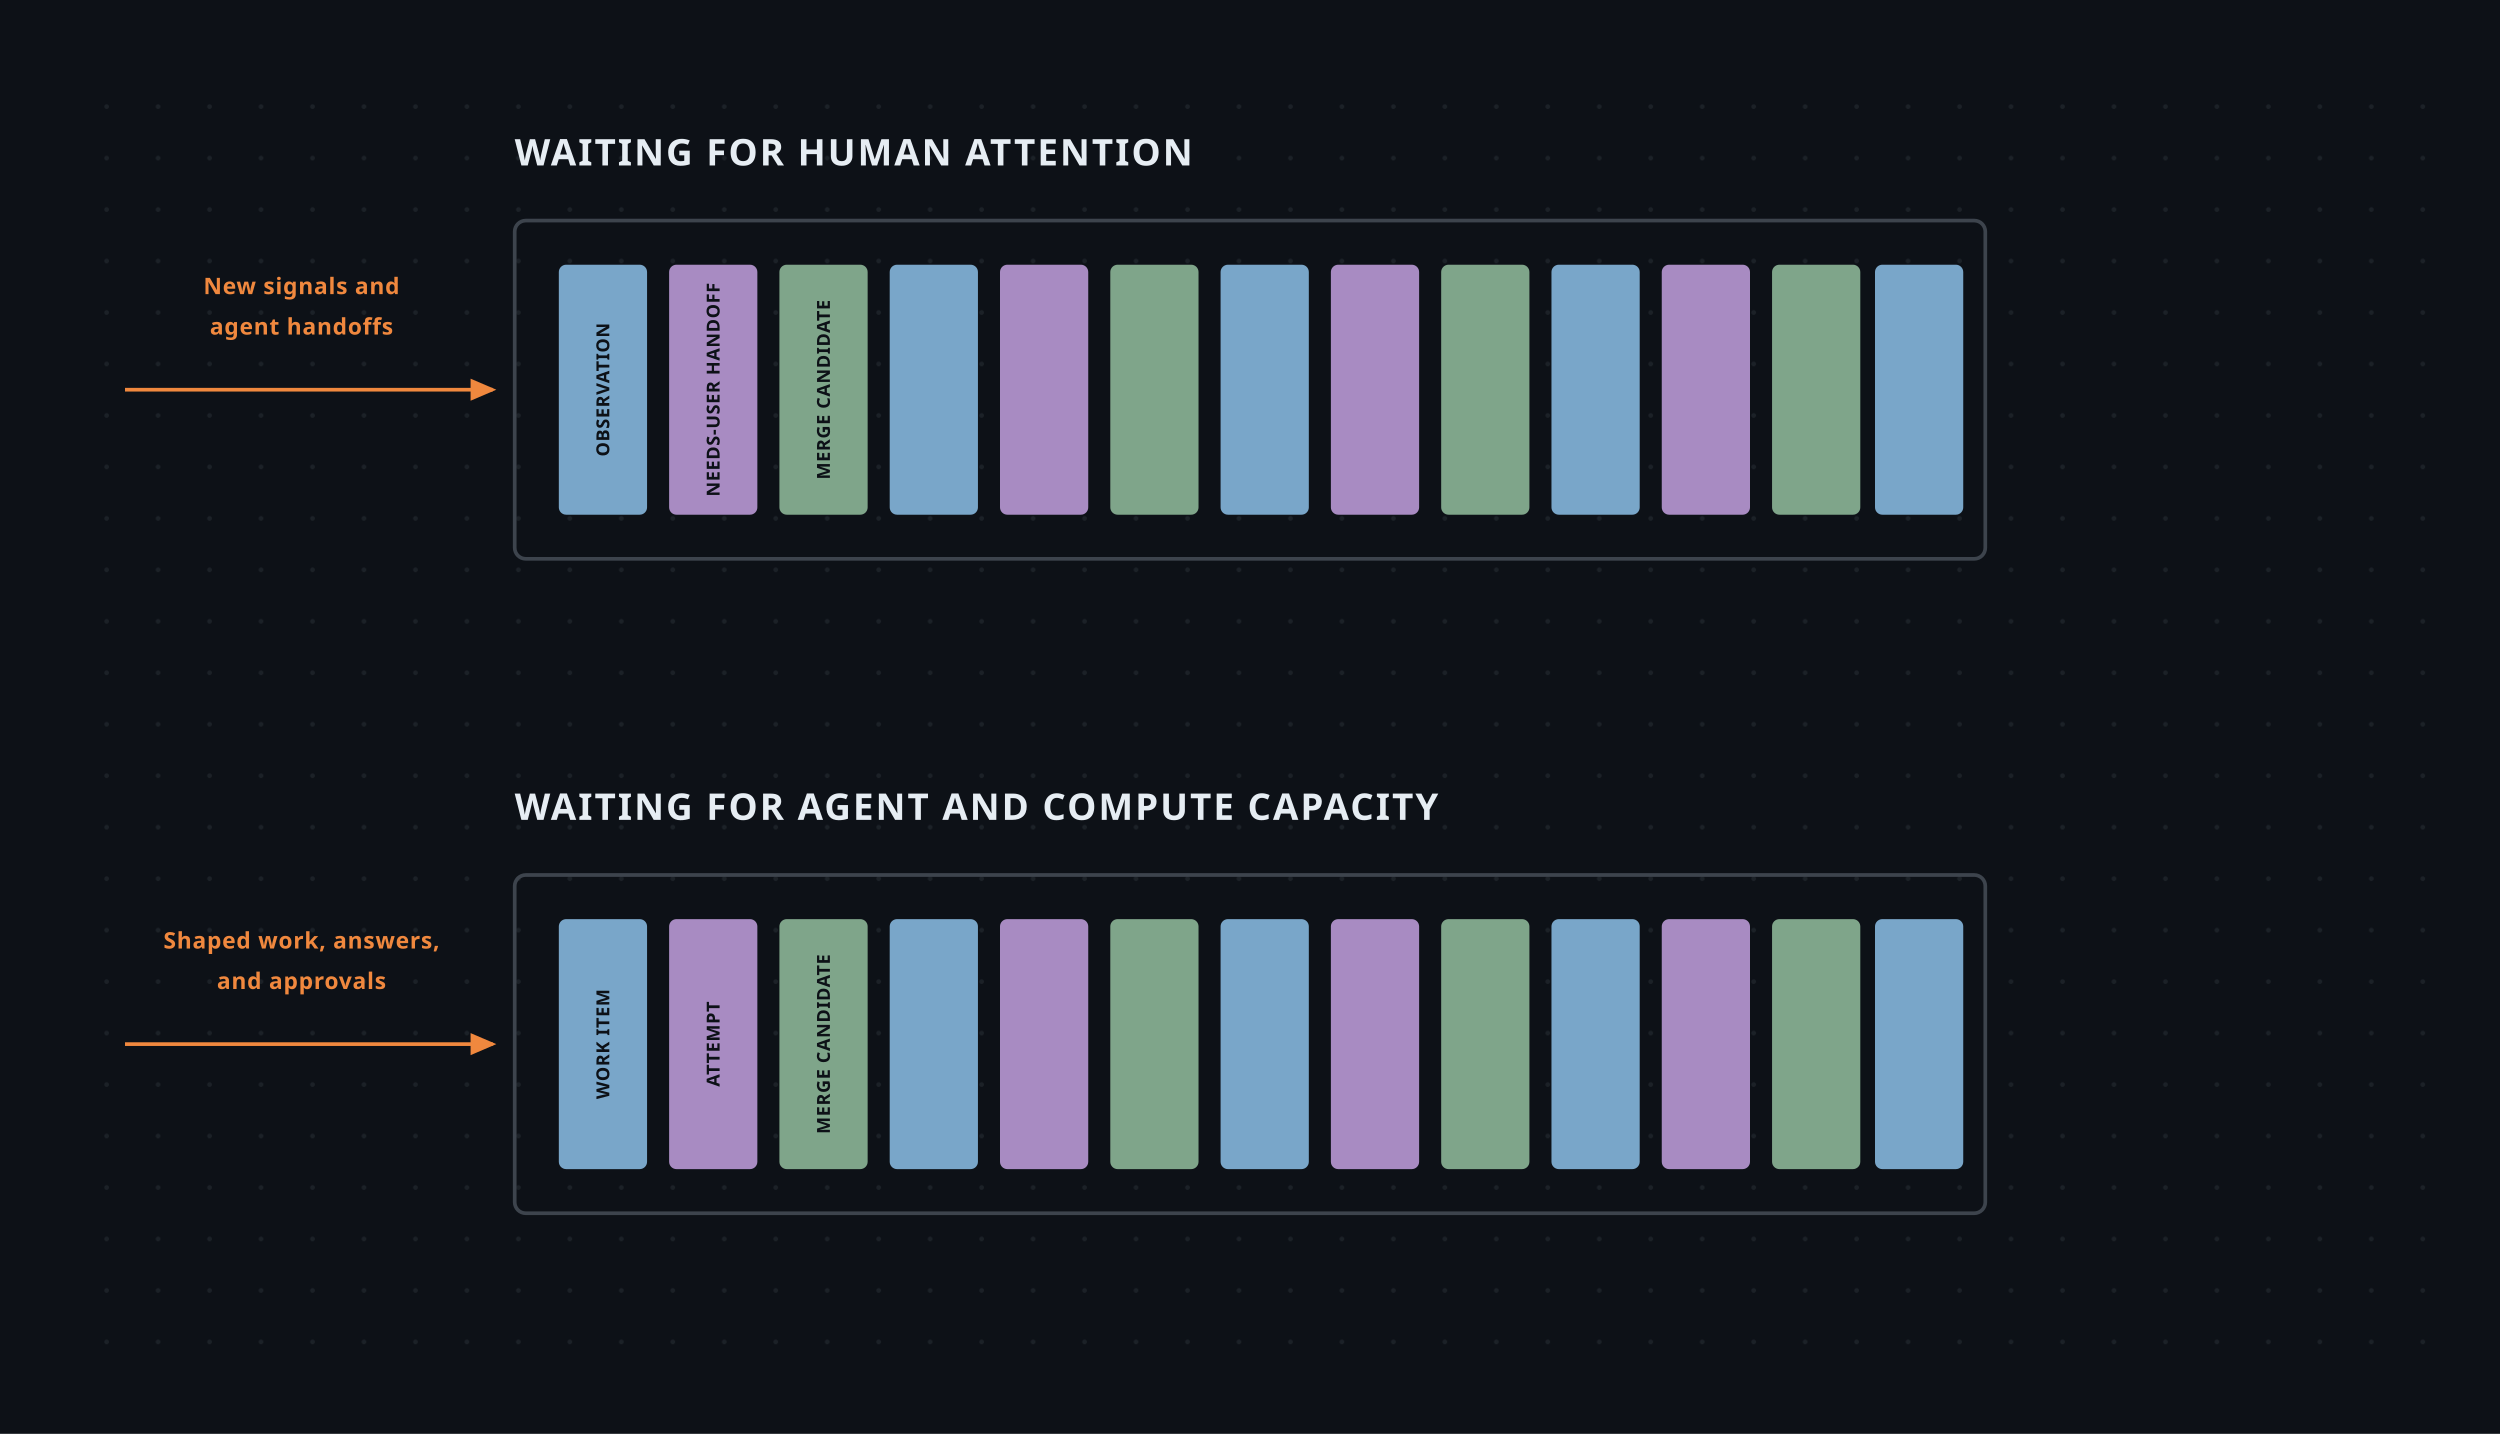
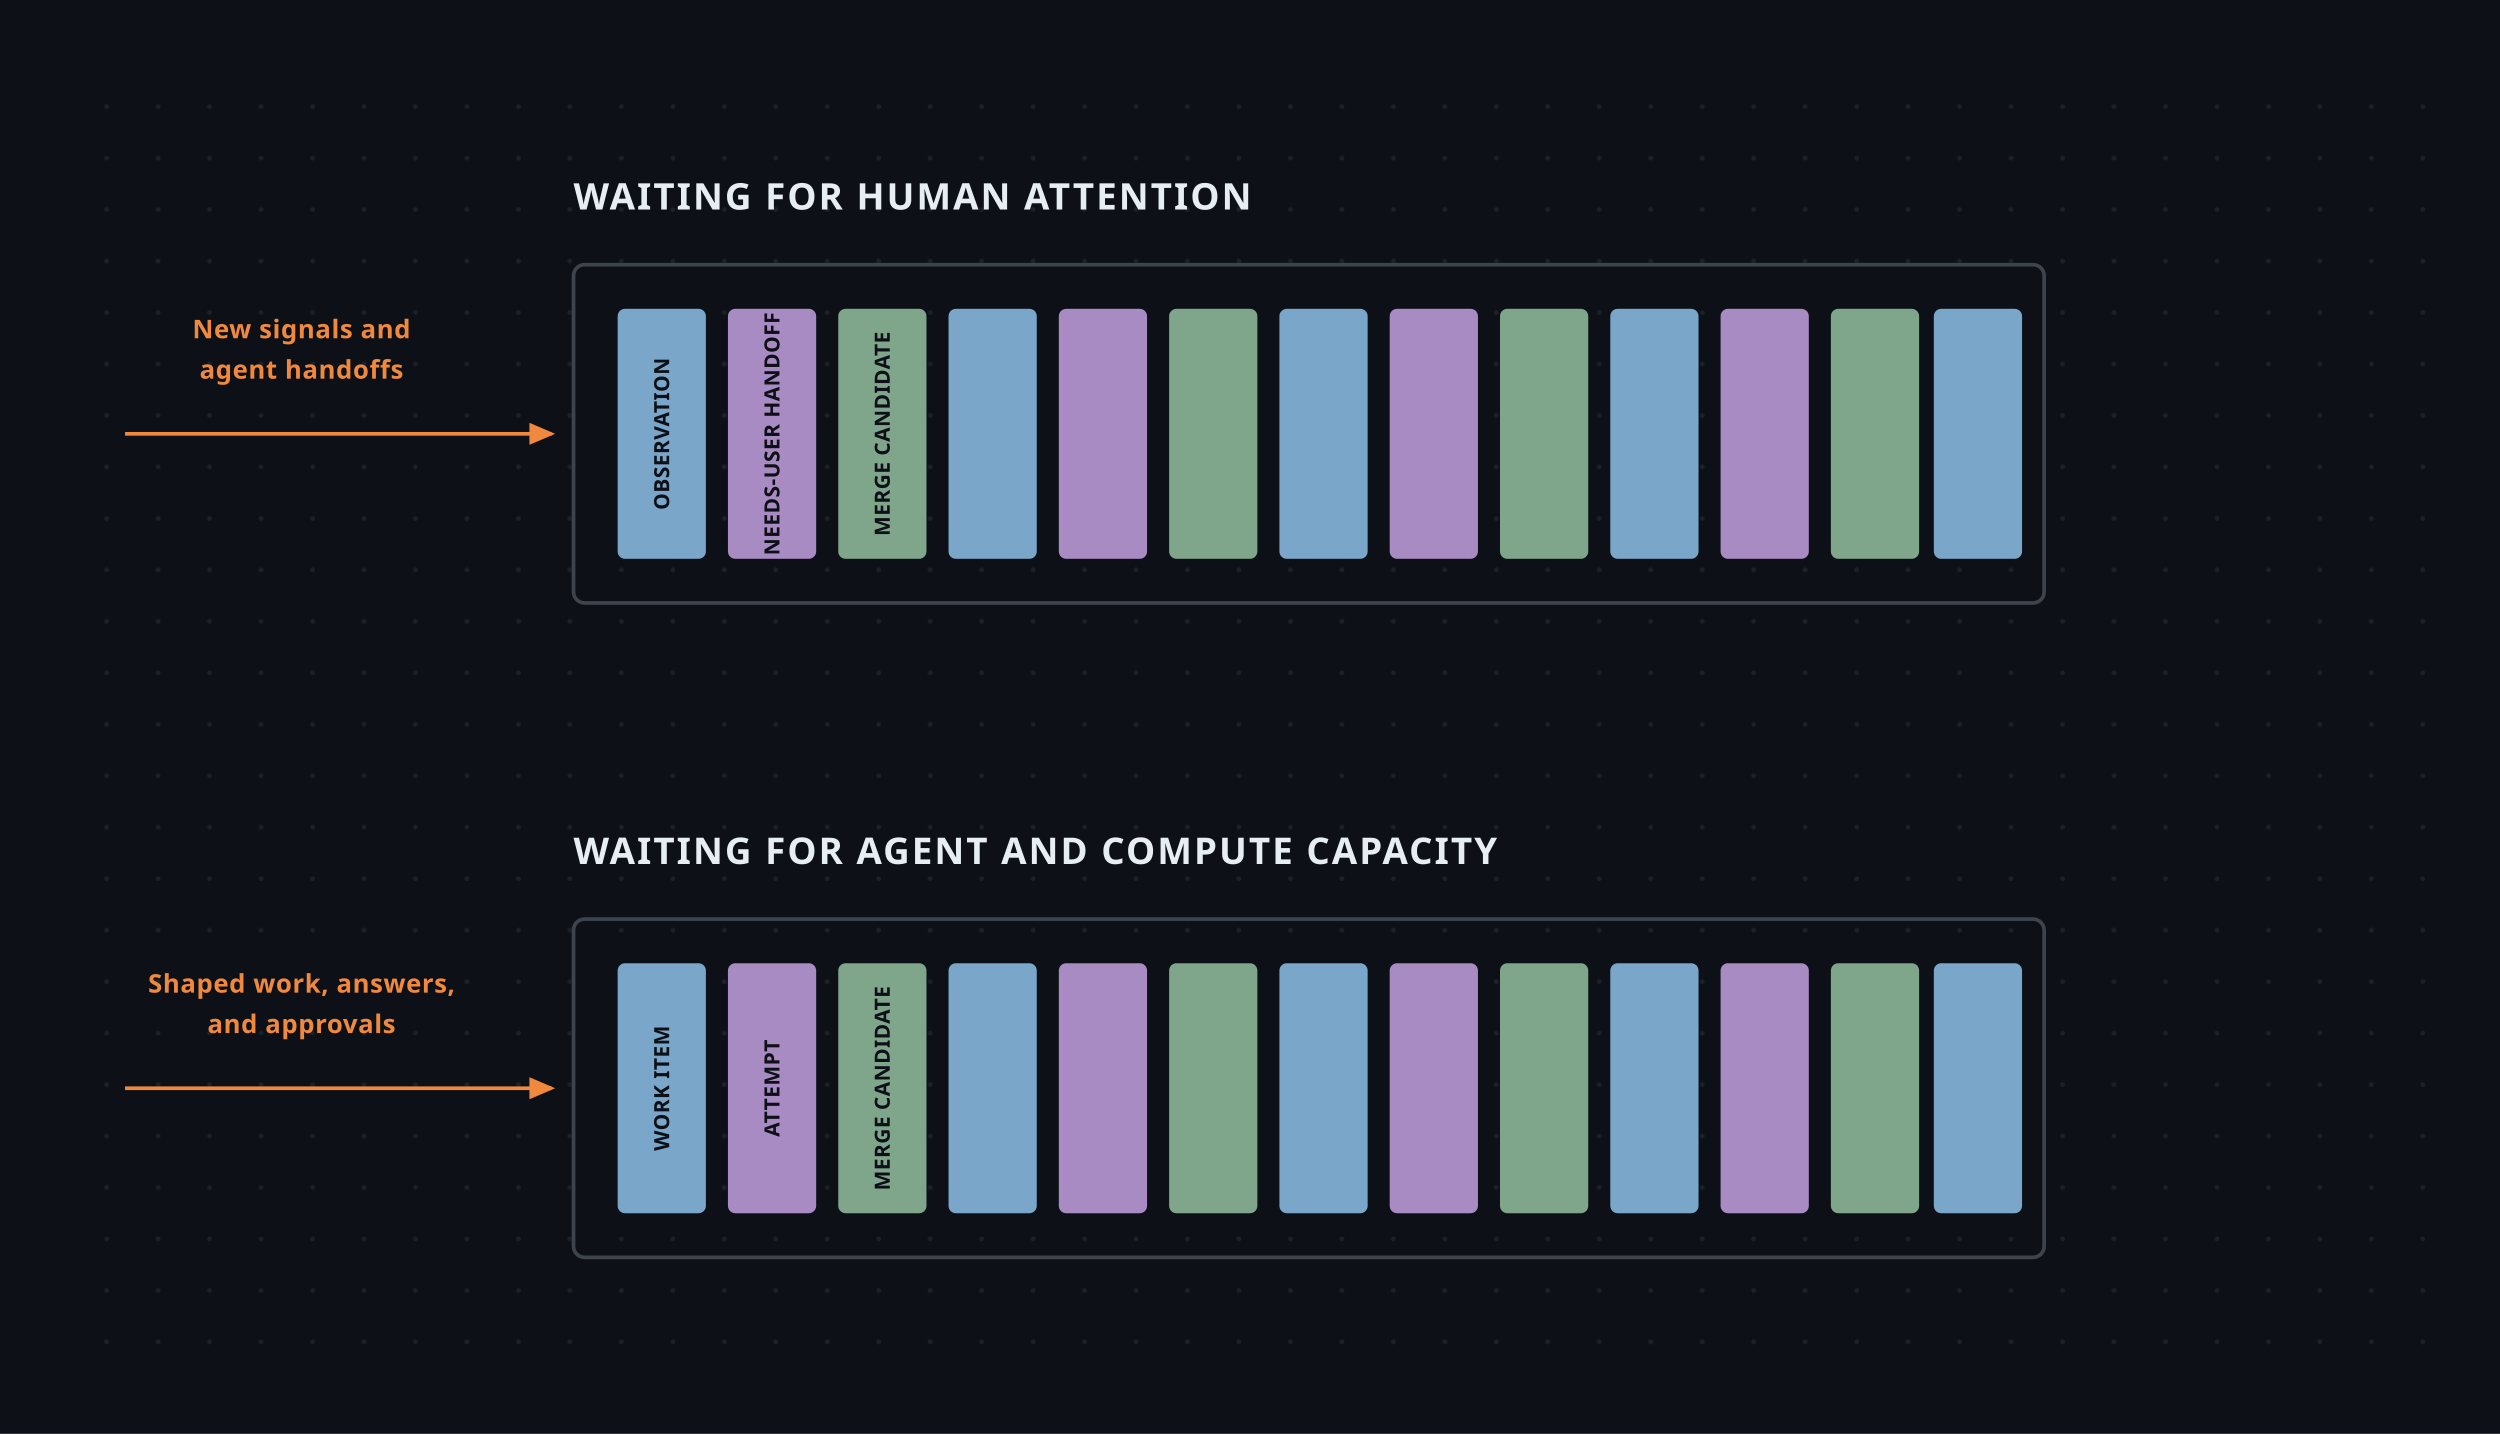
<svg xmlns="http://www.w3.org/2000/svg" viewBox="0 0 680 390" width="680" height="390" font-family="Menlo">
  <defs>
    <style>
      .queue-frame { fill: none; stroke: #3D444D; stroke-width: 1; }
      .ticket-work { fill: #79A6C9; }
      .ticket-input { fill: #A88BC2; }
      .ticket-change { fill: #7FA58A; }
      .lane-title { fill: #E6EDF3; font-size: 10px; font-weight: 600; letter-spacing: 0.55px; }
-       .ticket-label { fill: #0D1117; font-size: 4.9px; font-weight: 600; letter-spacing: 0.18px; text-anchor: middle; dominant-baseline: middle; }
-       .flow-label { fill: #F0883E; font-size: 6.2px; font-weight: 600; letter-spacing: 0.2px; text-anchor: middle; }
+       .ticket-label { fill: #0D1117; font-size: 5.7px; font-weight: 600; letter-spacing: 0.12px; text-anchor: middle; dominant-baseline: middle; }
+       .flow-label { fill: #F0883E; font-size: 7px; font-weight: 600; letter-spacing: 0.16px; text-anchor: middle; }
      .connector { fill: none; stroke: #F0883E; stroke-width: 1; marker-end: url(#arrowhead); }
    </style>
    <marker id="arrowhead" markerWidth="7" markerHeight="6" refX="6" refY="3" orient="auto">
      <path d="M0 0 L7 3 L0 6 Z" fill="#F0883E" />
    </marker>
    <pattern id="dot-grid" width="14" height="14" patternUnits="userSpaceOnUse">
      <circle cx="1" cy="1" r="0.65" fill="#30363D" opacity="0.42" />
    </pattern>
  </defs>
  <rect x="0" y="0" width="680" height="390" fill="#0D1117" />
  <rect x="18" y="18" width="644" height="354" fill="url(#dot-grid)" />
-   <text x="140" y="45" class="lane-title">WAITING FOR HUMAN ATTENTION</text>
-   <text x="82" y="80" class="flow-label">New signals and</text>
-   <text x="82" y="91" class="flow-label">agent handoffs</text>
-   <line x1="34" y1="106" x2="134" y2="106" class="connector" />
-   <rect x="140" y="60" width="400" height="92" rx="3" class="queue-frame" />
-   <rect x="152" y="72" width="24" height="68" rx="2" class="ticket-work" />
-   <text x="164" y="106" class="ticket-label" transform="rotate(-90 164 106)">OBSERVATION</text>
-   <rect x="182" y="72" width="24" height="68" rx="2" class="ticket-input" />
-   <text x="194" y="106" class="ticket-label" transform="rotate(-90 194 106)">NEEDS-USER HANDOFF</text>
-   <rect x="212" y="72" width="24" height="68" rx="2" class="ticket-change" />
-   <text x="224" y="106" class="ticket-label" transform="rotate(-90 224 106)">MERGE CANDIDATE</text>
-   <rect x="242" y="72" width="24" height="68" rx="2" class="ticket-work" />
-   <rect x="272" y="72" width="24" height="68" rx="2" class="ticket-input" />
-   <rect x="302" y="72" width="24" height="68" rx="2" class="ticket-change" />
-   <rect x="332" y="72" width="24" height="68" rx="2" class="ticket-work" />
-   <rect x="362" y="72" width="24" height="68" rx="2" class="ticket-input" />
-   <rect x="392" y="72" width="24" height="68" rx="2" class="ticket-change" />
-   <rect x="422" y="72" width="24" height="68" rx="2" class="ticket-work" />
-   <rect x="452" y="72" width="24" height="68" rx="2" class="ticket-input" />
-   <rect x="482" y="72" width="24" height="68" rx="2" class="ticket-change" />
-   <rect x="510" y="72" width="24" height="68" rx="2" class="ticket-work" />
-   <text x="140" y="223" class="lane-title">WAITING FOR AGENT AND COMPUTE CAPACITY</text>
-   <text x="82" y="258" class="flow-label">Shaped work, answers,</text>
-   <text x="82" y="269" class="flow-label">and approvals</text>
-   <line x1="34" y1="284" x2="134" y2="284" class="connector" />
-   <rect x="140" y="238" width="400" height="92" rx="3" class="queue-frame" />
-   <rect x="152" y="250" width="24" height="68" rx="2" class="ticket-work" />
-   <text x="164" y="284" class="ticket-label" transform="rotate(-90 164 284)">WORK ITEM</text>
-   <rect x="182" y="250" width="24" height="68" rx="2" class="ticket-input" />
-   <text x="194" y="284" class="ticket-label" transform="rotate(-90 194 284)">ATTEMPT</text>
-   <rect x="212" y="250" width="24" height="68" rx="2" class="ticket-change" />
-   <text x="224" y="284" class="ticket-label" transform="rotate(-90 224 284)">MERGE CANDIDATE</text>
-   <rect x="242" y="250" width="24" height="68" rx="2" class="ticket-work" />
-   <rect x="272" y="250" width="24" height="68" rx="2" class="ticket-input" />
-   <rect x="302" y="250" width="24" height="68" rx="2" class="ticket-change" />
-   <rect x="332" y="250" width="24" height="68" rx="2" class="ticket-work" />
-   <rect x="362" y="250" width="24" height="68" rx="2" class="ticket-input" />
-   <rect x="392" y="250" width="24" height="68" rx="2" class="ticket-change" />
-   <rect x="422" y="250" width="24" height="68" rx="2" class="ticket-work" />
-   <rect x="452" y="250" width="24" height="68" rx="2" class="ticket-input" />
-   <rect x="482" y="250" width="24" height="68" rx="2" class="ticket-change" />
-   <rect x="510" y="250" width="24" height="68" rx="2" class="ticket-work" />
+   <g transform="translate(0 12)">
+     <g transform="translate(16 0)">
+       <text x="140" y="45" class="lane-title">WAITING FOR HUMAN ATTENTION</text>
+     </g>
+     <text x="82" y="80" class="flow-label">New signals and</text>
+     <text x="82" y="91" class="flow-label">agent handoffs</text>
+     <line x1="34" y1="106" x2="150" y2="106" class="connector" />
+     <g transform="translate(16 0)">
+       <rect x="140" y="60" width="400" height="92" rx="3" class="queue-frame" />
+       <rect x="152" y="72" width="24" height="68" rx="2" class="ticket-work" />
+       <text x="164" y="106" class="ticket-label" transform="rotate(-90 164 106)">OBSERVATION</text>
+       <rect x="182" y="72" width="24" height="68" rx="2" class="ticket-input" />
+       <text x="194" y="106" class="ticket-label" transform="rotate(-90 194 106)">NEEDS-USER HANDOFF</text>
+       <rect x="212" y="72" width="24" height="68" rx="2" class="ticket-change" />
+       <text x="224" y="106" class="ticket-label" transform="rotate(-90 224 106)">MERGE CANDIDATE</text>
+       <rect x="242" y="72" width="24" height="68" rx="2" class="ticket-work" />
+       <rect x="272" y="72" width="24" height="68" rx="2" class="ticket-input" />
+       <rect x="302" y="72" width="24" height="68" rx="2" class="ticket-change" />
+       <rect x="332" y="72" width="24" height="68" rx="2" class="ticket-work" />
+       <rect x="362" y="72" width="24" height="68" rx="2" class="ticket-input" />
+       <rect x="392" y="72" width="24" height="68" rx="2" class="ticket-change" />
+       <rect x="422" y="72" width="24" height="68" rx="2" class="ticket-work" />
+       <rect x="452" y="72" width="24" height="68" rx="2" class="ticket-input" />
+       <rect x="482" y="72" width="24" height="68" rx="2" class="ticket-change" />
+       <rect x="510" y="72" width="24" height="68" rx="2" class="ticket-work" />
+     </g>
+     <g transform="translate(16 0)">
+       <text x="140" y="223" class="lane-title">WAITING FOR AGENT AND COMPUTE CAPACITY</text>
+     </g>
+     <text x="82" y="258" class="flow-label">Shaped work, answers,</text>
+     <text x="82" y="269" class="flow-label">and approvals</text>
+     <line x1="34" y1="284" x2="150" y2="284" class="connector" />
+     <g transform="translate(16 0)">
+       <rect x="140" y="238" width="400" height="92" rx="3" class="queue-frame" />
+       <rect x="152" y="250" width="24" height="68" rx="2" class="ticket-work" />
+       <text x="164" y="284" class="ticket-label" transform="rotate(-90 164 284)">WORK ITEM</text>
+       <rect x="182" y="250" width="24" height="68" rx="2" class="ticket-input" />
+       <text x="194" y="284" class="ticket-label" transform="rotate(-90 194 284)">ATTEMPT</text>
+       <rect x="212" y="250" width="24" height="68" rx="2" class="ticket-change" />
+       <text x="224" y="284" class="ticket-label" transform="rotate(-90 224 284)">MERGE CANDIDATE</text>
+       <rect x="242" y="250" width="24" height="68" rx="2" class="ticket-work" />
+       <rect x="272" y="250" width="24" height="68" rx="2" class="ticket-input" />
+       <rect x="302" y="250" width="24" height="68" rx="2" class="ticket-change" />
+       <rect x="332" y="250" width="24" height="68" rx="2" class="ticket-work" />
+       <rect x="362" y="250" width="24" height="68" rx="2" class="ticket-input" />
+       <rect x="392" y="250" width="24" height="68" rx="2" class="ticket-change" />
+       <rect x="422" y="250" width="24" height="68" rx="2" class="ticket-work" />
+       <rect x="452" y="250" width="24" height="68" rx="2" class="ticket-input" />
+       <rect x="482" y="250" width="24" height="68" rx="2" class="ticket-change" />
+       <rect x="510" y="250" width="24" height="68" rx="2" class="ticket-work" />
+     </g>
+   </g>
</svg>
